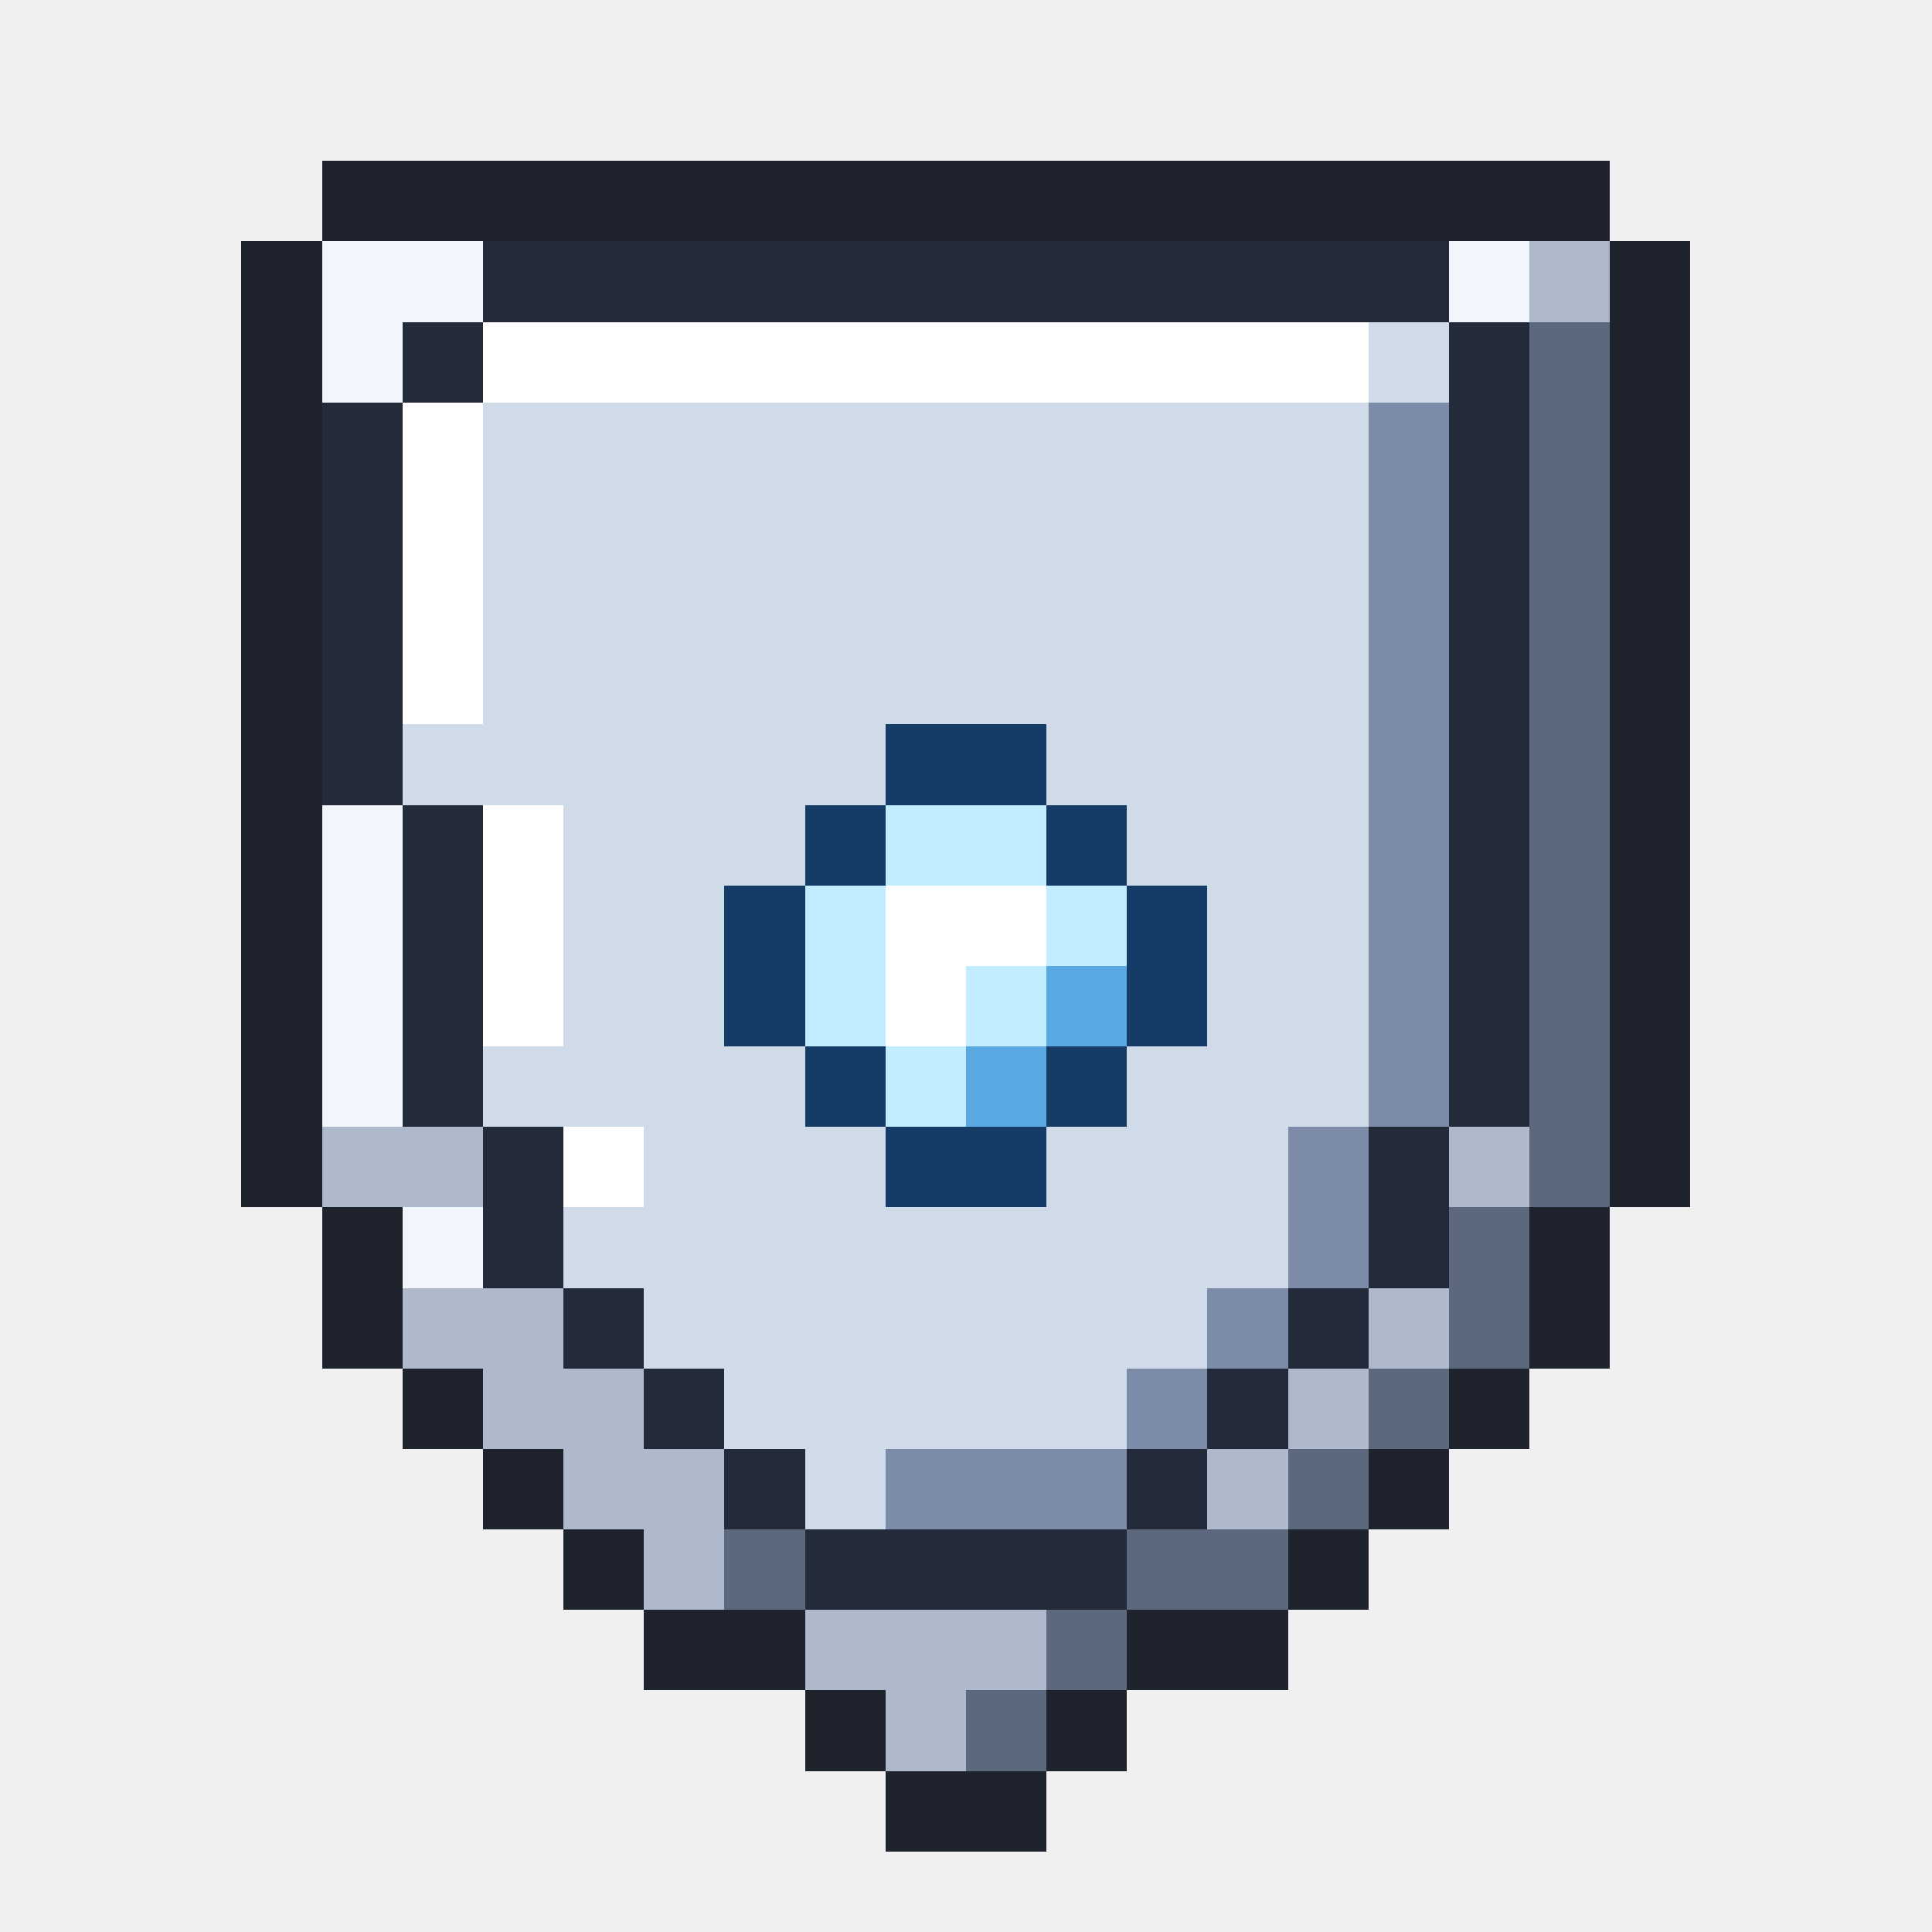
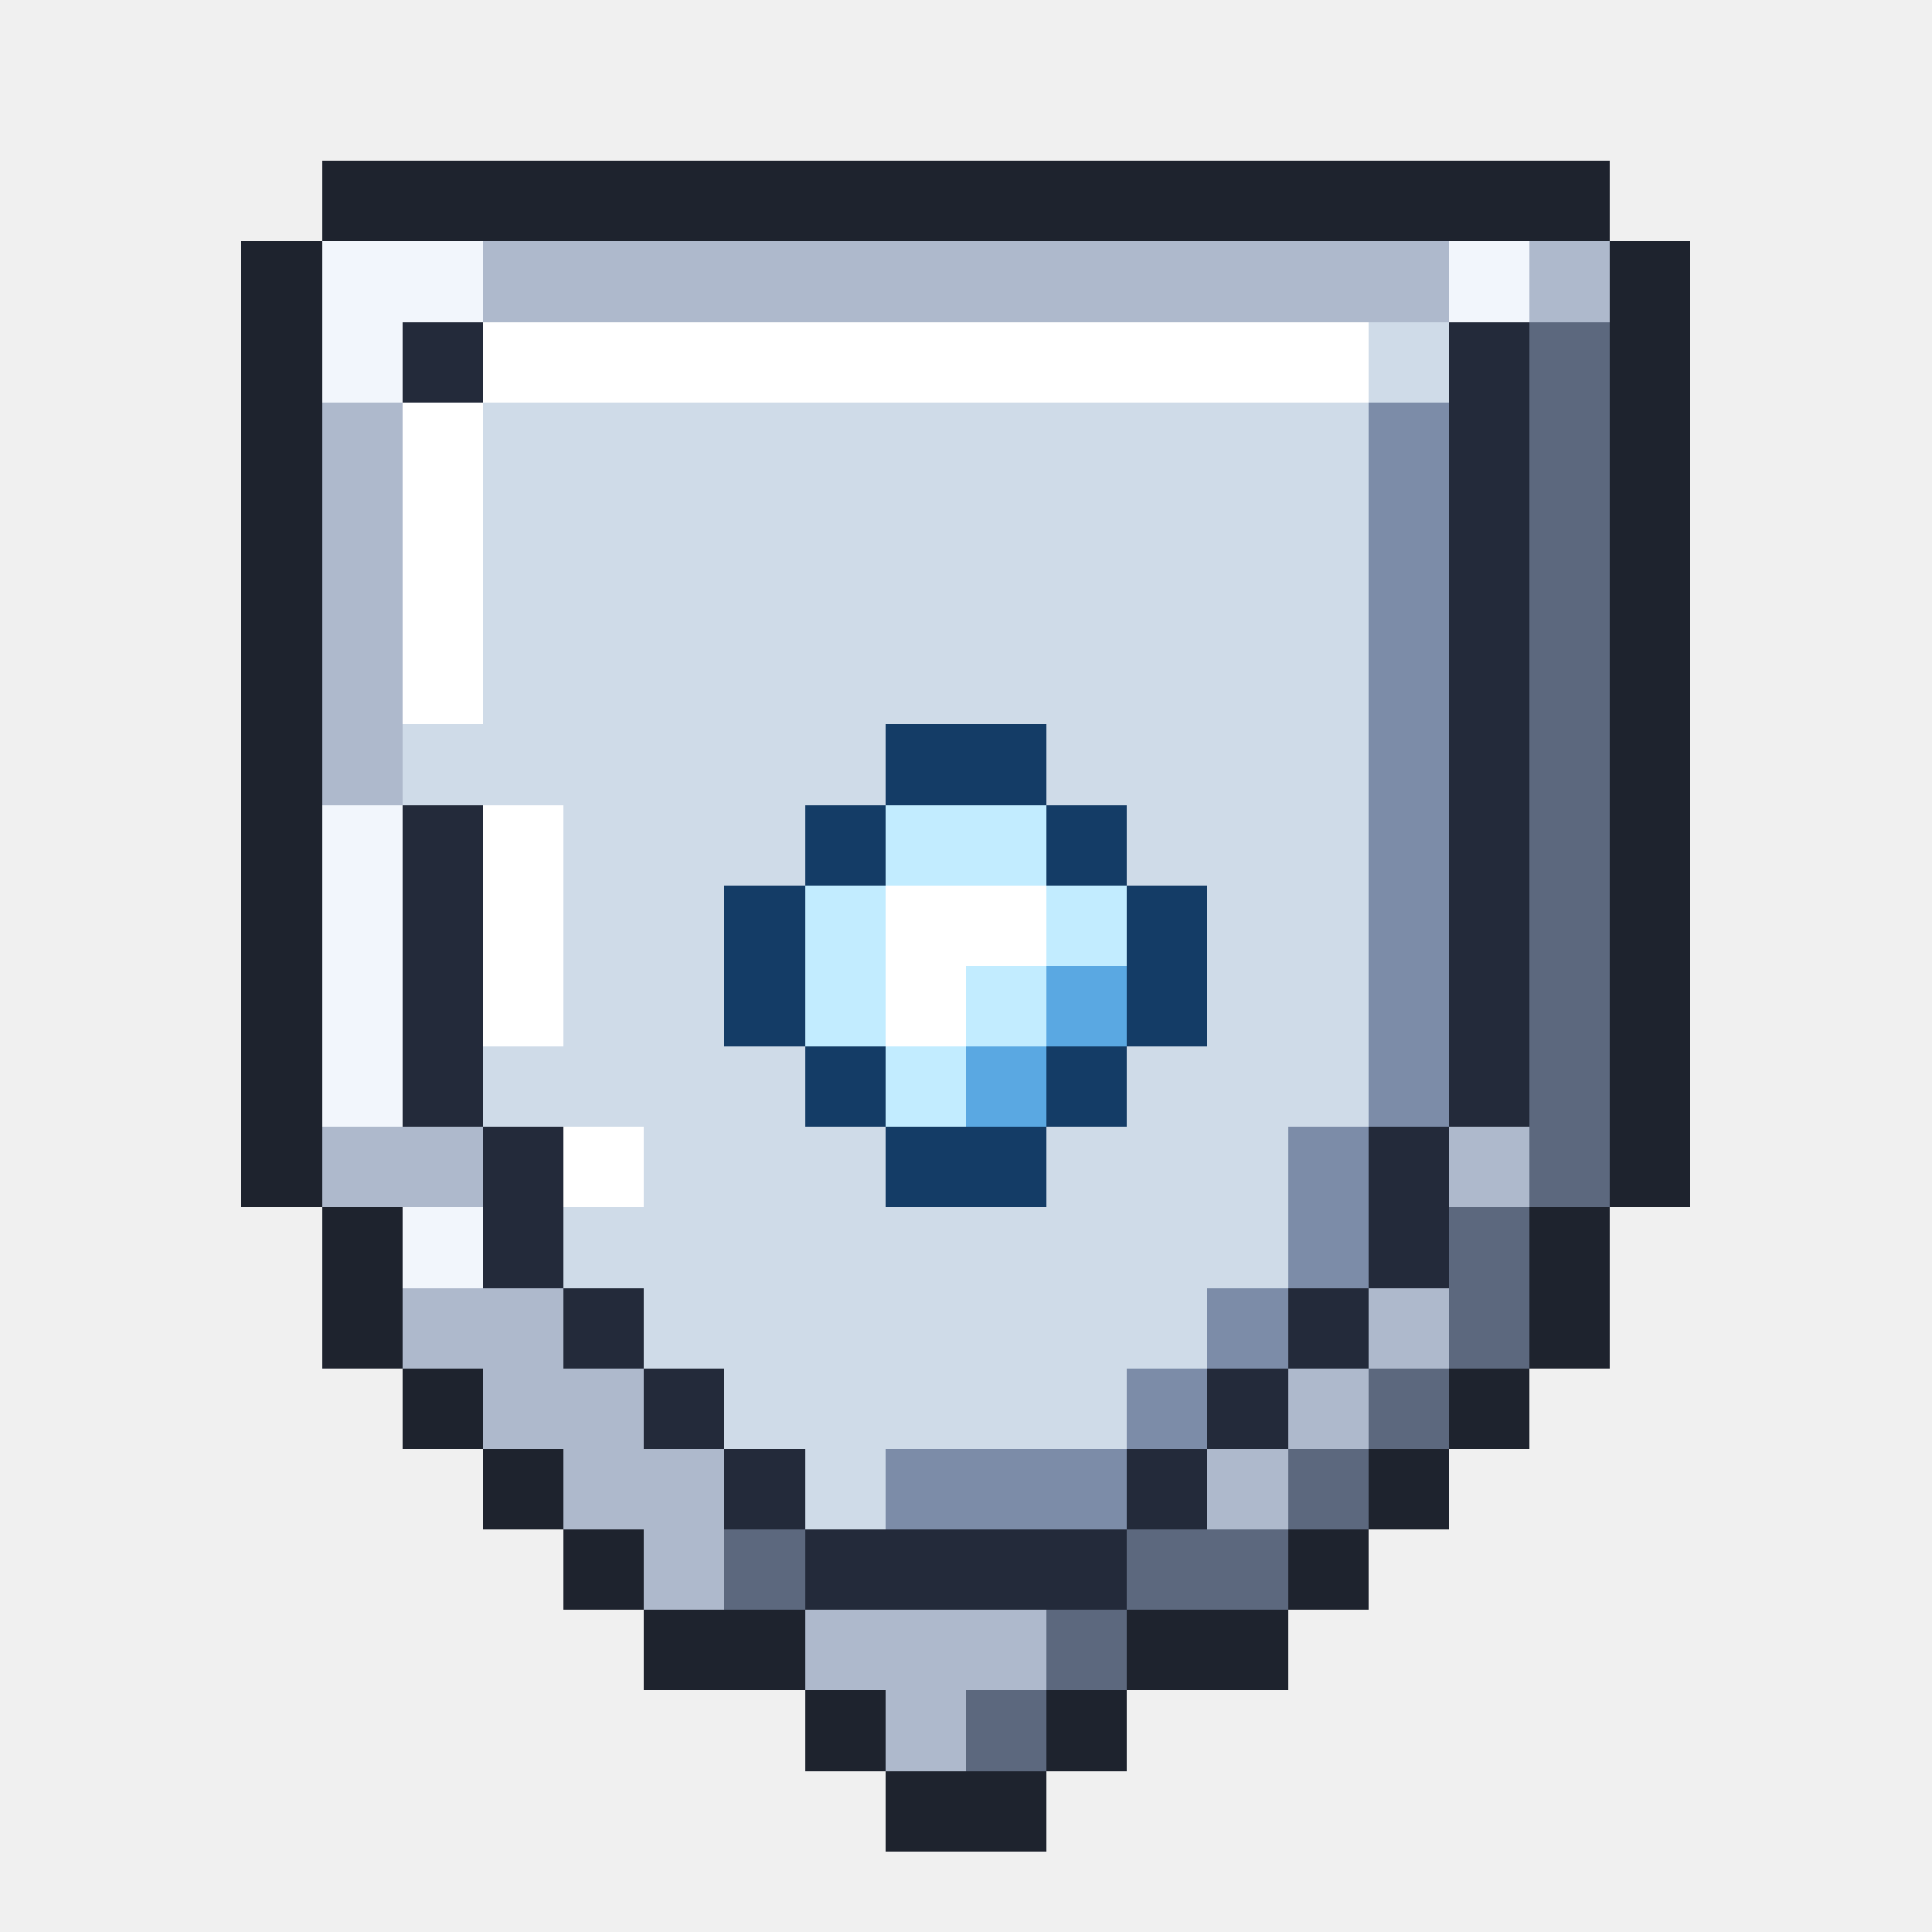
<svg xmlns="http://www.w3.org/2000/svg" viewBox="0 0 24 24" shape-rendering="crispEdges">
  <path fill="#1e232e" d="M4 2h16v1h-16zM3 3h1v1h-1zM20 3h1v1h-1zM3 4h1v1h-1zM20 4h1v1h-1zM3 5h1v1h-1zM20 5h1v1h-1zM3 6h1v1h-1zM20 6h1v1h-1zM3 7h1v1h-1zM20 7h1v1h-1zM3 8h1v1h-1zM20 8h1v1h-1zM3 9h1v1h-1zM20 9h1v1h-1zM3 10h1v1h-1zM20 10h1v1h-1zM3 11h1v1h-1zM20 11h1v1h-1zM3 12h1v1h-1zM20 12h1v1h-1zM3 13h1v1h-1zM20 13h1v1h-1zM3 14h1v1h-1zM20 14h1v1h-1zM4 15h1v1h-1zM19 15h1v1h-1zM4 16h1v1h-1zM19 16h1v1h-1zM5 17h1v1h-1zM18 17h1v1h-1zM6 18h1v1h-1zM17 18h1v1h-1zM7 19h1v1h-1zM16 19h1v1h-1zM8 20h2v1h-2zM14 20h2v1h-2zM10 21h1v1h-1zM13 21h1v1h-1zM11 22h2v1h-2z" />
  <path fill="#f2f6fc" d="M4 3h2v1h-2zM18 3h1v1h-1zM4 4h1v1h-1zM4 10h1v1h-1zM4 11h1v1h-1zM4 12h1v1h-1zM4 13h1v1h-1zM5 15h1v1h-1z" />
-   <path fill="#232a3a" d="M6 3h12v1h-12zM5 4h1v1h-1zM18 4h1v1h-1zM4 5h1v1h-1zM18 5h1v1h-1zM4 6h1v1h-1zM18 6h1v1h-1zM4 7h1v1h-1zM18 7h1v1h-1zM4 8h1v1h-1zM18 8h1v1h-1zM4 9h1v1h-1zM18 9h1v1h-1zM5 10h1v1h-1zM18 10h1v1h-1zM5 11h1v1h-1zM18 11h1v1h-1zM5 12h1v1h-1zM18 12h1v1h-1zM5 13h1v1h-1zM18 13h1v1h-1zM6 14h1v1h-1zM17 14h1v1h-1zM6 15h1v1h-1zM17 15h1v1h-1zM7 16h1v1h-1zM16 16h1v1h-1zM8 17h1v1h-1zM15 17h1v1h-1zM9 18h1v1h-1zM14 18h1v1h-1zM10 19h4v1h-4z" />
-   <path fill="#aeb9cc" d="M19 3h1v1h-1zM4 14h2v1h-2zM18 14h1v1h-1zM5 16h2v1h-2zM17 16h1v1h-1zM6 17h2v1h-2zM16 17h1v1h-1zM7 18h2v1h-2zM15 18h1v1h-1zM8 19h1v1h-1zM10 20h3v1h-3zM11 21h1v1h-1z" />
+   <path fill="#aeb9cc" d="M6 3h12v1h-12zM19 3h1v1h-1zM4 5h1v1h-1zM4 6h1v1h-1zM4 7h1v1h-1zM4 8h1v1h-1zM4 9h1v1h-1zM4 14h2v1h-2zM18 14h1v1h-1zM5 16h2v1h-2zM17 16h1v1h-1zM6 17h2v1h-2zM16 17h1v1h-1zM7 18h2v1h-2zM15 18h1v1h-1zM8 19h1v1h-1zM10 20h3v1h-3zM11 21h1v1h-1z" />
+   <path fill="#232a3a" d="M5 4h1v1h-1zM18 4h1v1h-1zM18 5h1v1h-1zM18 6h1v1h-1zM18 7h1v1h-1zM18 8h1v1h-1zM18 9h1v1h-1zM5 10h1v1h-1zM18 10h1v1h-1zM5 11h1v1h-1zM18 11h1v1h-1zM5 12h1v1h-1zM18 12h1v1h-1zM5 13h1v1h-1zM18 13h1v1h-1zM6 14h1v1h-1zM17 14h1v1h-1zM6 15h1v1h-1zM17 15h1v1h-1zM7 16h1v1h-1zM16 16h1v1h-1zM8 17h1v1h-1zM15 17h1v1h-1zM9 18h1v1h-1zM14 18h1v1h-1zM10 19h4v1h-4z" />
  <path fill="#ffffff" d="M6 4h11v1h-11zM5 5h1v1h-1zM5 6h1v1h-1zM5 7h1v1h-1zM5 8h1v1h-1zM6 10h1v1h-1zM6 11h1v1h-1zM11 11h2v1h-2zM6 12h1v1h-1zM11 12h1v1h-1zM7 14h1v1h-1z" />
  <path fill="#cfdbe8" d="M17 4h1v1h-1zM6 5h11v1h-11zM6 6h11v1h-11zM6 7h11v1h-11zM6 8h11v1h-11zM5 9h6v1h-6zM13 9h4v1h-4zM7 10h3v1h-3zM14 10h3v1h-3zM7 11h2v1h-2zM15 11h2v1h-2zM7 12h2v1h-2zM15 12h2v1h-2zM6 13h4v1h-4zM14 13h3v1h-3zM8 14h3v1h-3zM13 14h3v1h-3zM7 15h9v1h-9zM8 16h7v1h-7zM9 17h5v1h-5zM10 18h1v1h-1z" />
  <path fill="#5c687e" d="M19 4h1v1h-1zM19 5h1v1h-1zM19 6h1v1h-1zM19 7h1v1h-1zM19 8h1v1h-1zM19 9h1v1h-1zM19 10h1v1h-1zM19 11h1v1h-1zM19 12h1v1h-1zM19 13h1v1h-1zM19 14h1v1h-1zM18 15h1v1h-1zM18 16h1v1h-1zM17 17h1v1h-1zM16 18h1v1h-1zM9 19h1v1h-1zM14 19h2v1h-2zM13 20h1v1h-1zM12 21h1v1h-1z" />
  <path fill="#7c8ca8" d="M17 5h1v1h-1zM17 6h1v1h-1zM17 7h1v1h-1zM17 8h1v1h-1zM17 9h1v1h-1zM17 10h1v1h-1zM17 11h1v1h-1zM17 12h1v1h-1zM17 13h1v1h-1zM16 14h1v1h-1zM16 15h1v1h-1zM15 16h1v1h-1zM14 17h1v1h-1zM11 18h3v1h-3z" />
  <path fill="#143c66" d="M11 9h2v1h-2zM10 10h1v1h-1zM13 10h1v1h-1zM9 11h1v1h-1zM14 11h1v1h-1zM9 12h1v1h-1zM14 12h1v1h-1zM10 13h1v1h-1zM13 13h1v1h-1zM11 14h2v1h-2z" />
  <path fill="#c2ecff" d="M11 10h2v1h-2zM10 11h1v1h-1zM13 11h1v1h-1zM10 12h1v1h-1zM12 12h1v1h-1zM11 13h1v1h-1z" />
  <path fill="#5aa8e2" d="M13 12h1v1h-1zM12 13h1v1h-1z" />
</svg>
